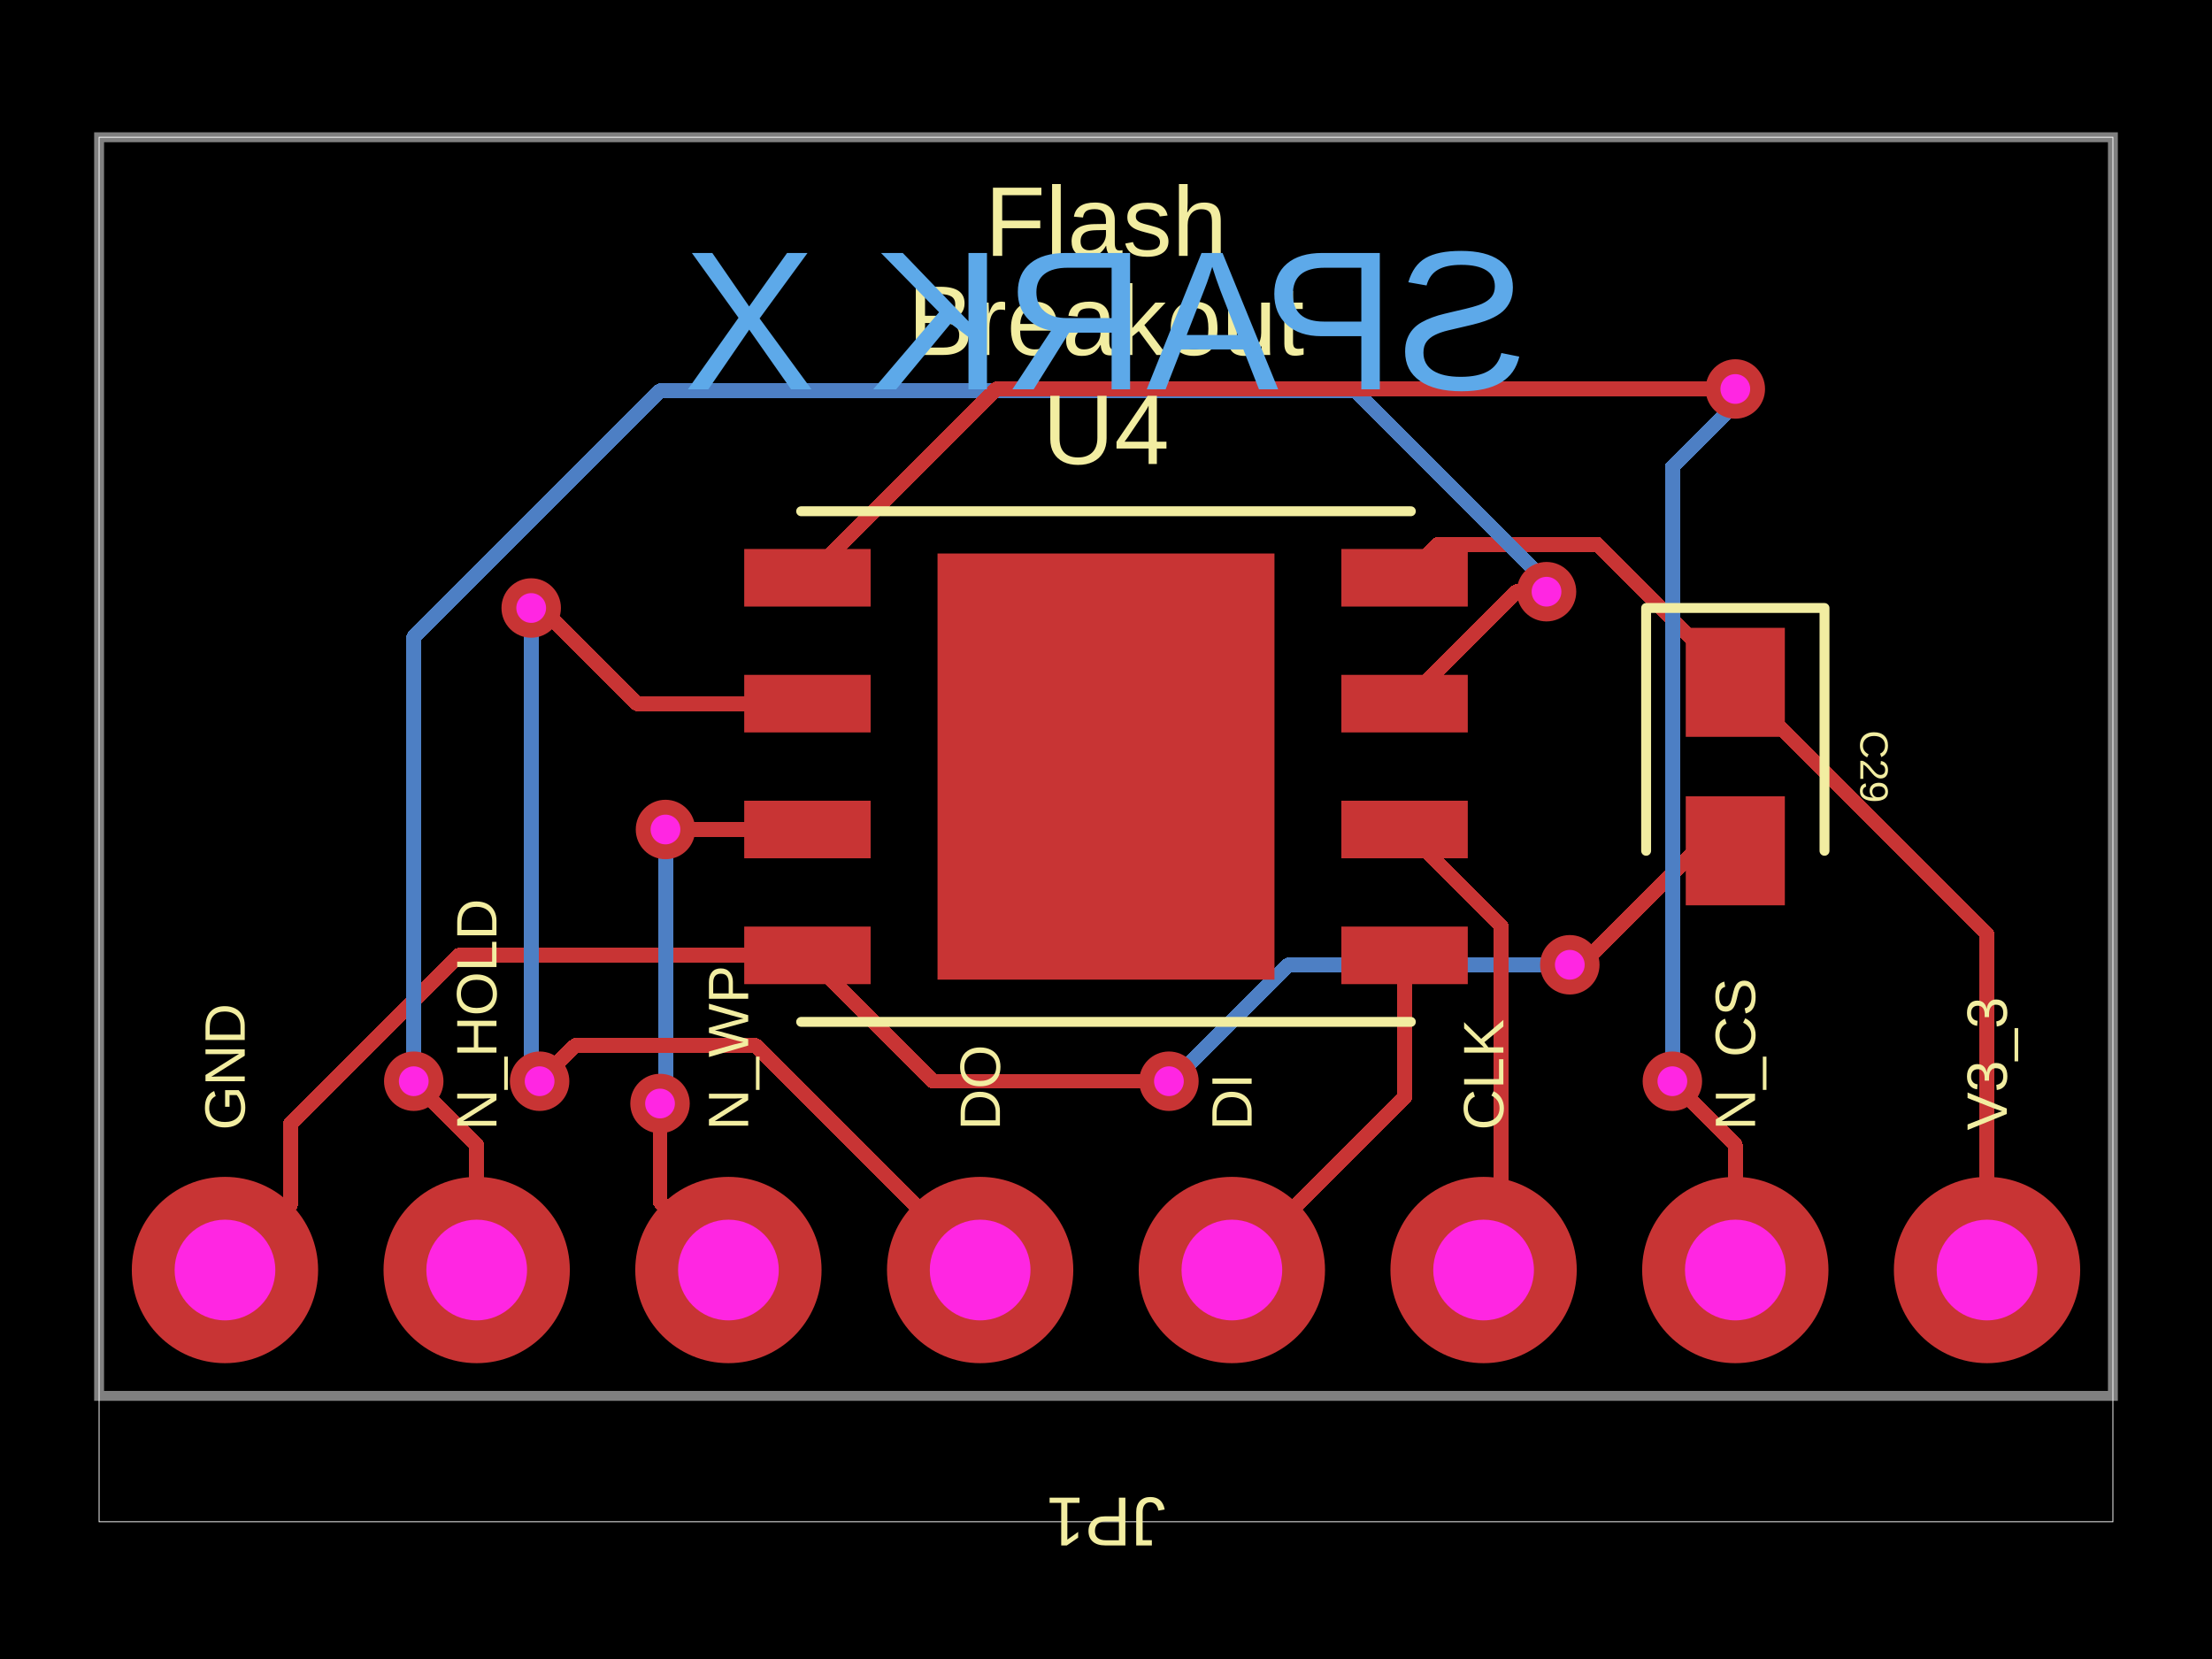
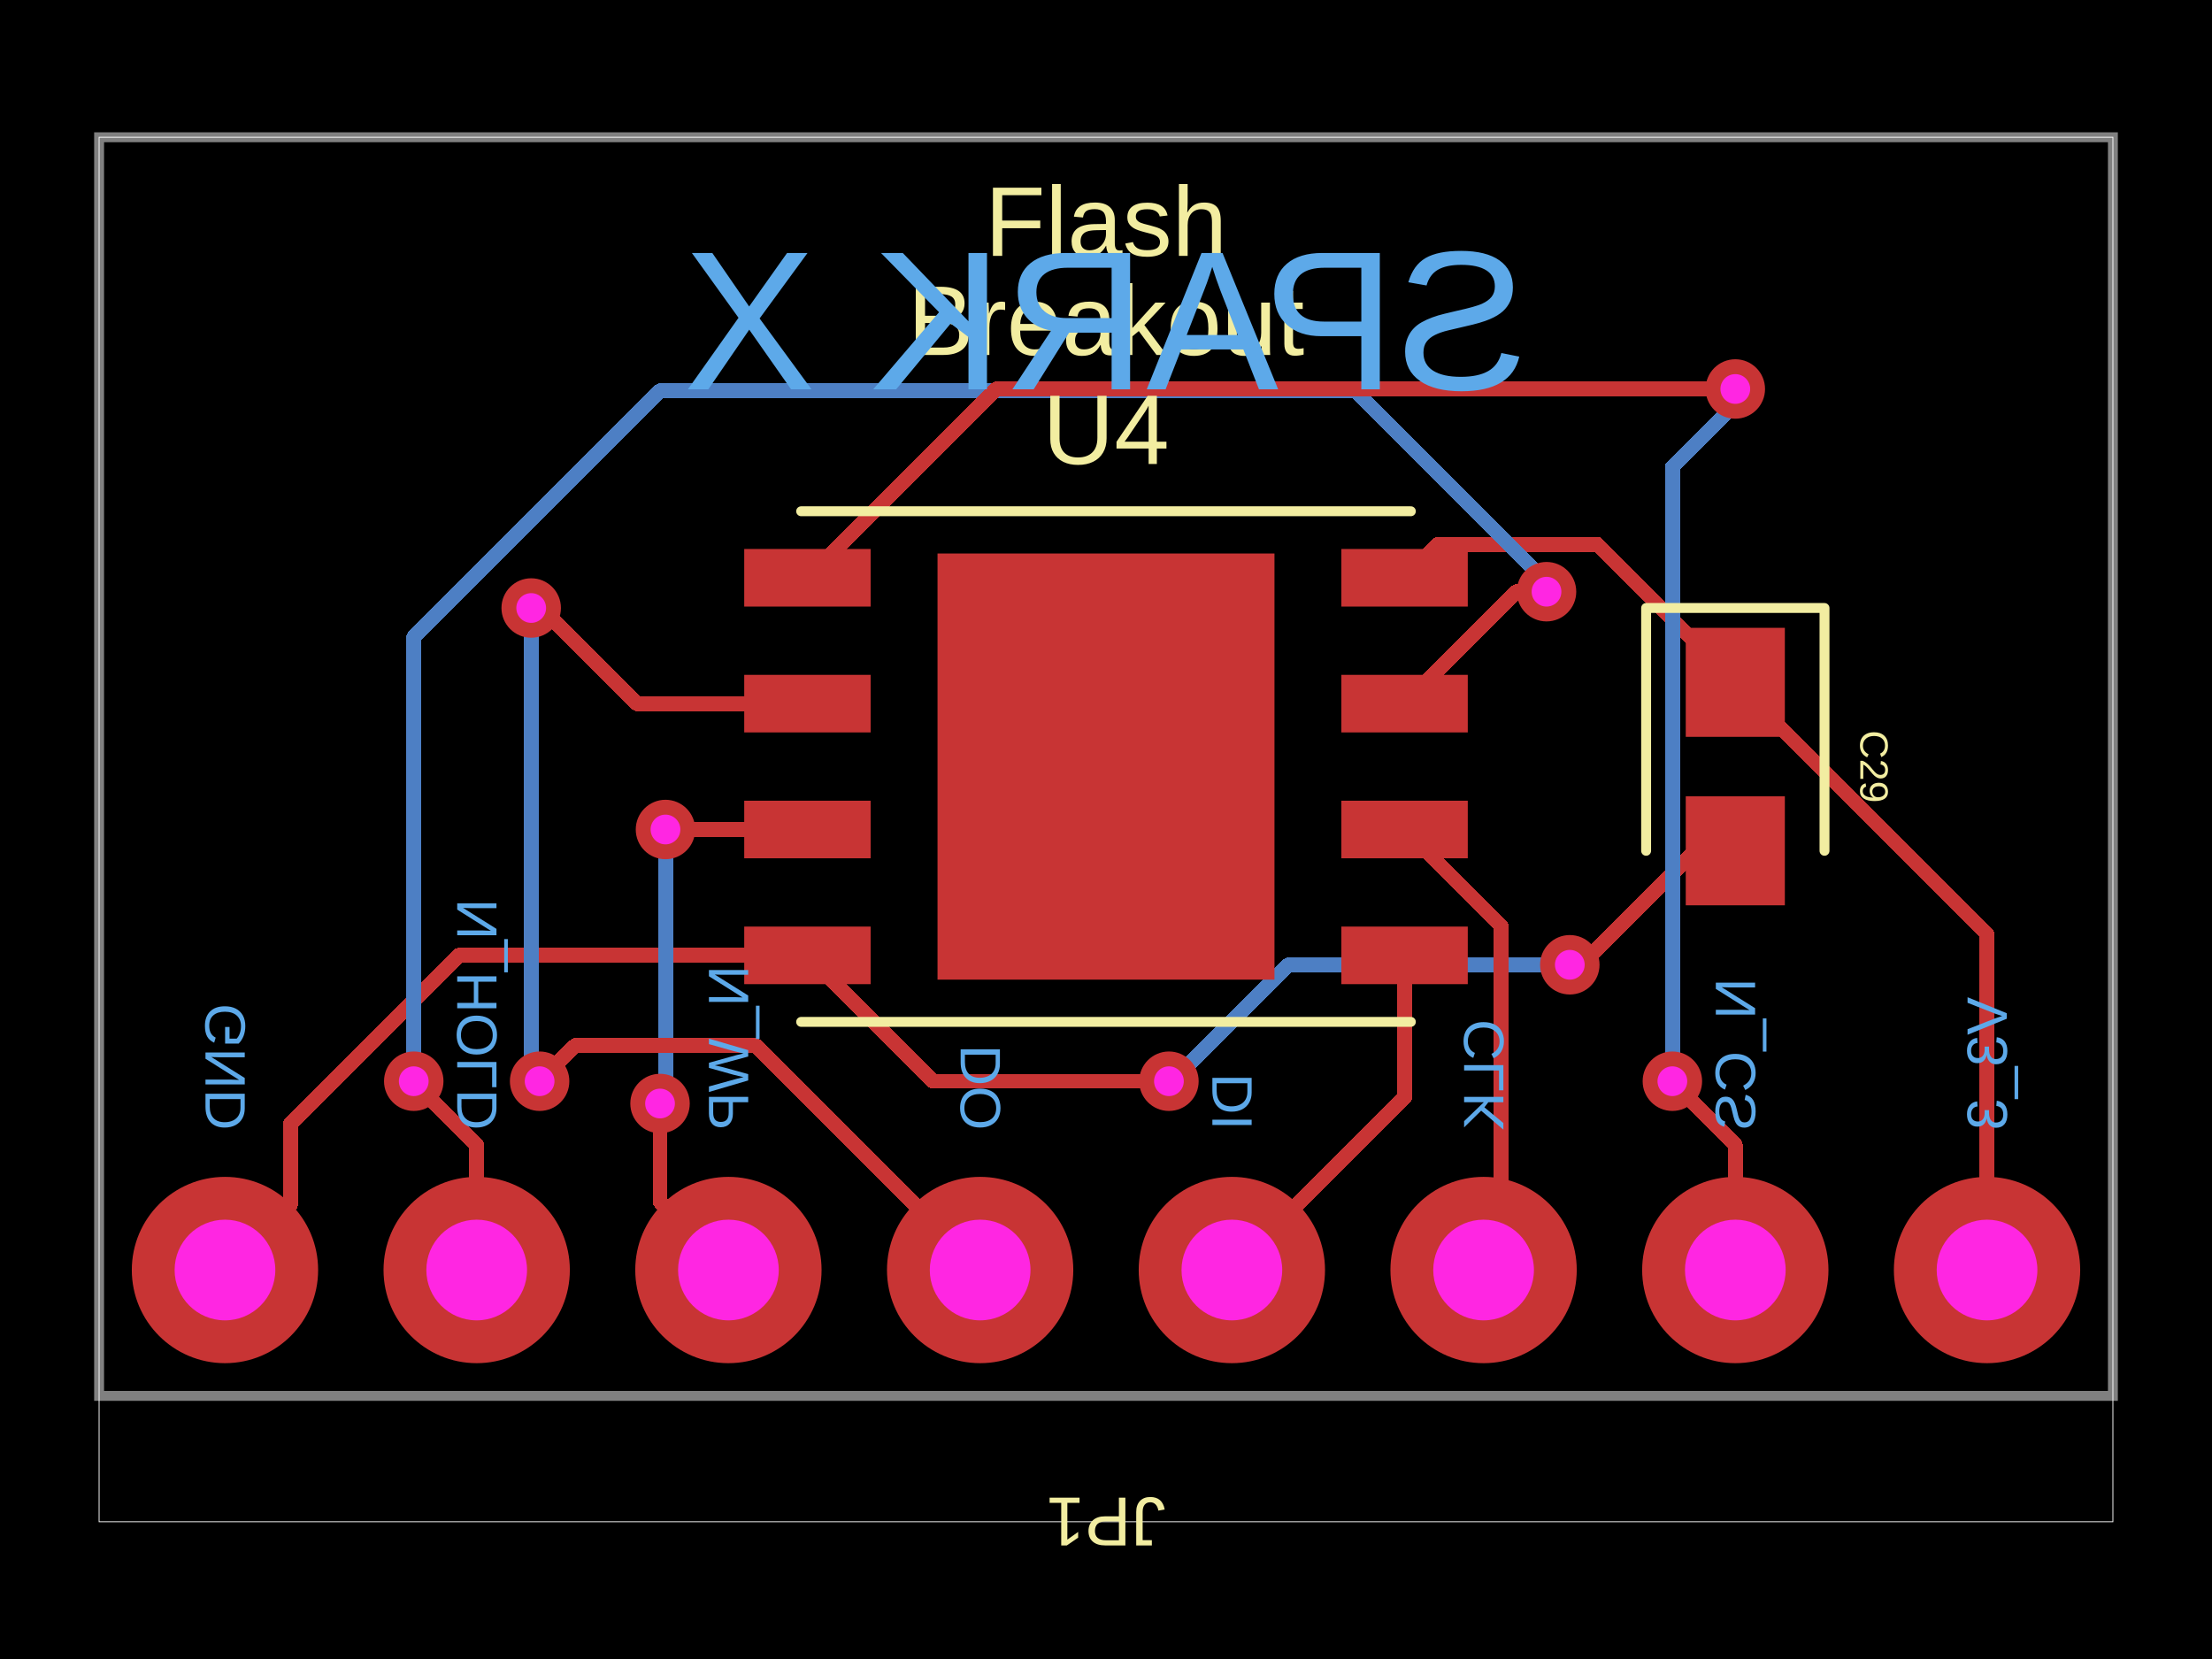
<svg xmlns="http://www.w3.org/2000/svg" width="800" height="600" data-software-used-string="@tscircuit/core@0.0.608">
  <style />
  <rect class="boundary" x="0" y="0" fill="#000" width="800" height="600" />
  <rect class="pcb-boundary" fill="none" stroke="#fff" stroke-width="0.3" x="35.842" y="49.642" width="728.315" height="500.717" />
  <path class="pcb-board" d="M 35.842 504.839 L 764.158 504.839 L 764.158 49.642 L 35.842 49.642 Z" fill="none" stroke="rgba(255, 255, 255, 0.5)" stroke-width="3.584" />
  <path class="pcb-trace" stroke="rgb(200, 52, 52)" fill="none" d="M 292.018 345.52 L 165.953 345.52" stroke-width="5.376" stroke-linecap="round" stroke-linejoin="round" shape-rendering="crispEdges" data-layer="top" />
  <path class="pcb-trace" stroke="rgb(200, 52, 52)" fill="none" d="M 165.953 345.52 L 105.049 406.424" stroke-width="5.376" stroke-linecap="round" stroke-linejoin="round" shape-rendering="crispEdges" data-layer="top" />
  <path class="pcb-trace" stroke="rgb(200, 52, 52)" fill="none" d="M 105.049 406.424 L 105.049 435.632" stroke-width="5.376" stroke-linecap="round" stroke-linejoin="round" shape-rendering="crispEdges" data-layer="top" />
  <path class="pcb-trace" stroke="rgb(200, 52, 52)" fill="none" d="M 105.049 435.632 L 81.362 459.319" stroke-width="5.376" stroke-linecap="round" stroke-linejoin="round" shape-rendering="crispEdges" data-layer="top" />
  <path class="pcb-trace" stroke="rgb(77, 127, 196)" fill="none" d="M 567.742 348.925 L 567.742 348.925" stroke-width="5.376" stroke-linecap="round" stroke-linejoin="round" shape-rendering="crispEdges" data-layer="bottom" />
  <path class="pcb-trace" stroke="rgb(77, 127, 196)" fill="none" d="M 567.742 348.925 L 466.051 348.925" stroke-width="5.376" stroke-linecap="round" stroke-linejoin="round" shape-rendering="crispEdges" data-layer="bottom" />
  <path class="pcb-trace" stroke="rgb(77, 127, 196)" fill="none" d="M 466.051 348.925 L 423.936 391.039" stroke-width="5.376" stroke-linecap="round" stroke-linejoin="round" shape-rendering="crispEdges" data-layer="bottom" />
  <path class="pcb-trace" stroke="rgb(77, 127, 196)" fill="none" d="M 423.936 391.039 L 422.76 391.039" stroke-width="5.376" stroke-linecap="round" stroke-linejoin="round" shape-rendering="crispEdges" data-layer="bottom" />
  <path class="pcb-trace" stroke="rgb(77, 127, 196)" fill="none" d="M 422.76 391.039 L 422.76 391.039" stroke-width="5.376" stroke-linecap="round" stroke-linejoin="round" shape-rendering="crispEdges" data-layer="bottom" />
  <path class="pcb-trace" stroke="rgb(200, 52, 52)" fill="none" d="M 627.599 307.706 L 613.116 307.706" stroke-width="5.376" stroke-linecap="round" stroke-linejoin="round" shape-rendering="crispEdges" data-layer="top" />
  <path class="pcb-trace" stroke="rgb(200, 52, 52)" fill="none" d="M 613.116 307.706 L 572.556 348.266" stroke-width="5.376" stroke-linecap="round" stroke-linejoin="round" shape-rendering="crispEdges" data-layer="top" />
  <path class="pcb-trace" stroke="rgb(200, 52, 52)" fill="none" d="M 572.556 348.266 L 567.742 348.925" stroke-width="5.376" stroke-linecap="round" stroke-linejoin="round" shape-rendering="crispEdges" data-layer="top" />
  <path class="pcb-trace" stroke="rgb(200, 52, 52)" fill="none" d="M 567.742 348.925 L 567.742 348.925" stroke-width="5.376" stroke-linecap="round" stroke-linejoin="round" shape-rendering="crispEdges" data-layer="top" />
  <path class="pcb-trace" stroke="rgb(200, 52, 52)" fill="none" d="M 422.76 391.039 L 422.76 391.039" stroke-width="5.376" stroke-linecap="round" stroke-linejoin="round" shape-rendering="crispEdges" data-layer="top" />
  <path class="pcb-trace" stroke="rgb(200, 52, 52)" fill="none" d="M 422.76 391.039 L 337.538 391.039" stroke-width="5.376" stroke-linecap="round" stroke-linejoin="round" shape-rendering="crispEdges" data-layer="top" />
  <path class="pcb-trace" stroke="rgb(200, 52, 52)" fill="none" d="M 337.538 391.039 L 292.018 345.52" stroke-width="5.376" stroke-linecap="round" stroke-linejoin="round" shape-rendering="crispEdges" data-layer="top" />
  <path class="pcb-trace" stroke="rgb(200, 52, 52)" fill="none" d="M 627.599 246.774 L 577.678 196.853" stroke-width="5.376" stroke-linecap="round" stroke-linejoin="round" shape-rendering="crispEdges" data-layer="top" />
  <path class="pcb-trace" stroke="rgb(200, 52, 52)" fill="none" d="M 577.678 196.853 L 522.838 196.853" stroke-width="5.376" stroke-linecap="round" stroke-linejoin="round" shape-rendering="crispEdges" data-layer="top" />
  <path class="pcb-trace" stroke="rgb(200, 52, 52)" fill="none" d="M 522.838 196.853 L 520.089 196.853" stroke-width="5.376" stroke-linecap="round" stroke-linejoin="round" shape-rendering="crispEdges" data-layer="top" />
  <path class="pcb-trace" stroke="rgb(200, 52, 52)" fill="none" d="M 520.089 196.853 L 507.982 208.961" stroke-width="5.376" stroke-linecap="round" stroke-linejoin="round" shape-rendering="crispEdges" data-layer="top" />
  <path class="pcb-trace" stroke="rgb(200, 52, 52)" fill="none" d="M 718.638 459.319 L 718.638 337.814" stroke-width="5.376" stroke-linecap="round" stroke-linejoin="round" shape-rendering="crispEdges" data-layer="top" />
  <path class="pcb-trace" stroke="rgb(200, 52, 52)" fill="none" d="M 718.638 337.814 L 627.599 246.774" stroke-width="5.376" stroke-linecap="round" stroke-linejoin="round" shape-rendering="crispEdges" data-layer="top" />
  <path class="pcb-trace" stroke="rgb(77, 127, 196)" fill="none" d="M 149.642 391.039 L 149.642 391.039" stroke-width="5.376" stroke-linecap="round" stroke-linejoin="round" shape-rendering="crispEdges" data-layer="bottom" />
  <path class="pcb-trace" stroke="rgb(77, 127, 196)" fill="none" d="M 149.642 391.039 L 149.642 230.44" stroke-width="5.376" stroke-linecap="round" stroke-linejoin="round" shape-rendering="crispEdges" data-layer="bottom" />
  <path class="pcb-trace" stroke="rgb(77, 127, 196)" fill="none" d="M 149.642 230.44 L 238.812 141.269" stroke-width="5.376" stroke-linecap="round" stroke-linejoin="round" shape-rendering="crispEdges" data-layer="bottom" />
  <path class="pcb-trace" stroke="rgb(77, 127, 196)" fill="none" d="M 238.812 141.269 L 490.046 141.269" stroke-width="5.376" stroke-linecap="round" stroke-linejoin="round" shape-rendering="crispEdges" data-layer="bottom" />
  <path class="pcb-trace" stroke="rgb(77, 127, 196)" fill="none" d="M 490.046 141.269 L 559.319 210.542" stroke-width="5.376" stroke-linecap="round" stroke-linejoin="round" shape-rendering="crispEdges" data-layer="bottom" />
  <path class="pcb-trace" stroke="rgb(77, 127, 196)" fill="none" d="M 559.319 210.542 L 559.319 213.993" stroke-width="5.376" stroke-linecap="round" stroke-linejoin="round" shape-rendering="crispEdges" data-layer="bottom" />
  <path class="pcb-trace" stroke="rgb(77, 127, 196)" fill="none" d="M 559.319 213.993 L 559.319 213.993" stroke-width="5.376" stroke-linecap="round" stroke-linejoin="round" shape-rendering="crispEdges" data-layer="bottom" />
  <path class="pcb-trace" stroke="rgb(200, 52, 52)" fill="none" d="M 172.401 459.319 L 172.401 414.086" stroke-width="5.376" stroke-linecap="round" stroke-linejoin="round" shape-rendering="crispEdges" data-layer="top" />
  <path class="pcb-trace" stroke="rgb(200, 52, 52)" fill="none" d="M 172.401 414.086 L 153.699 395.384" stroke-width="5.376" stroke-linecap="round" stroke-linejoin="round" shape-rendering="crispEdges" data-layer="top" />
  <path class="pcb-trace" stroke="rgb(200, 52, 52)" fill="none" d="M 153.699 395.384 L 149.642 391.039" stroke-width="5.376" stroke-linecap="round" stroke-linejoin="round" shape-rendering="crispEdges" data-layer="top" />
  <path class="pcb-trace" stroke="rgb(200, 52, 52)" fill="none" d="M 149.642 391.039 L 149.642 391.039" stroke-width="5.376" stroke-linecap="round" stroke-linejoin="round" shape-rendering="crispEdges" data-layer="top" />
  <path class="pcb-trace" stroke="rgb(200, 52, 52)" fill="none" d="M 559.319 213.993 L 559.319 213.993" stroke-width="5.376" stroke-linecap="round" stroke-linejoin="round" shape-rendering="crispEdges" data-layer="top" />
  <path class="pcb-trace" stroke="rgb(200, 52, 52)" fill="none" d="M 559.319 213.993 L 548.469 213.993" stroke-width="5.376" stroke-linecap="round" stroke-linejoin="round" shape-rendering="crispEdges" data-layer="top" />
  <path class="pcb-trace" stroke="rgb(200, 52, 52)" fill="none" d="M 548.469 213.993 L 507.982 254.48" stroke-width="5.376" stroke-linecap="round" stroke-linejoin="round" shape-rendering="crispEdges" data-layer="top" />
  <path class="pcb-trace" stroke="rgb(77, 127, 196)" fill="none" d="M 240.681 300 L 240.681 300" stroke-width="5.376" stroke-linecap="round" stroke-linejoin="round" shape-rendering="crispEdges" data-layer="bottom" />
  <path class="pcb-trace" stroke="rgb(77, 127, 196)" fill="none" d="M 240.681 300 L 240.681 395.734" stroke-width="5.376" stroke-linecap="round" stroke-linejoin="round" shape-rendering="crispEdges" data-layer="bottom" />
  <path class="pcb-trace" stroke="rgb(77, 127, 196)" fill="none" d="M 240.681 395.734 L 238.71 397.705" stroke-width="5.376" stroke-linecap="round" stroke-linejoin="round" shape-rendering="crispEdges" data-layer="bottom" />
  <path class="pcb-trace" stroke="rgb(77, 127, 196)" fill="none" d="M 238.71 397.705 L 238.71 399.104" stroke-width="5.376" stroke-linecap="round" stroke-linejoin="round" shape-rendering="crispEdges" data-layer="bottom" />
  <path class="pcb-trace" stroke="rgb(77, 127, 196)" fill="none" d="M 238.71 399.104 L 238.71 399.104" stroke-width="5.376" stroke-linecap="round" stroke-linejoin="round" shape-rendering="crispEdges" data-layer="bottom" />
  <path class="pcb-trace" stroke="rgb(200, 52, 52)" fill="none" d="M 292.018 300 L 249.842 300" stroke-width="5.376" stroke-linecap="round" stroke-linejoin="round" shape-rendering="crispEdges" data-layer="top" />
  <path class="pcb-trace" stroke="rgb(200, 52, 52)" fill="none" d="M 249.842 300 L 248.01 298.168" stroke-width="5.376" stroke-linecap="round" stroke-linejoin="round" shape-rendering="crispEdges" data-layer="top" />
  <path class="pcb-trace" stroke="rgb(200, 52, 52)" fill="none" d="M 248.01 298.168 L 240.681 300" stroke-width="5.376" stroke-linecap="round" stroke-linejoin="round" shape-rendering="crispEdges" data-layer="top" />
  <path class="pcb-trace" stroke="rgb(200, 52, 52)" fill="none" d="M 240.681 300 L 240.681 300" stroke-width="5.376" stroke-linecap="round" stroke-linejoin="round" shape-rendering="crispEdges" data-layer="top" />
  <path class="pcb-trace" stroke="rgb(200, 52, 52)" fill="none" d="M 238.71 399.104 L 238.71 399.104" stroke-width="5.376" stroke-linecap="round" stroke-linejoin="round" shape-rendering="crispEdges" data-layer="top" />
  <path class="pcb-trace" stroke="rgb(200, 52, 52)" fill="none" d="M 238.71 399.104 L 238.71 434.588" stroke-width="5.376" stroke-linecap="round" stroke-linejoin="round" shape-rendering="crispEdges" data-layer="top" />
  <path class="pcb-trace" stroke="rgb(200, 52, 52)" fill="none" d="M 238.71 434.588 L 263.441 459.319" stroke-width="5.376" stroke-linecap="round" stroke-linejoin="round" shape-rendering="crispEdges" data-layer="top" />
  <path class="pcb-trace" stroke="rgb(77, 127, 196)" fill="none" d="M 192.115 219.892 L 192.115 219.892" stroke-width="5.376" stroke-linecap="round" stroke-linejoin="round" shape-rendering="crispEdges" data-layer="bottom" />
  <path class="pcb-trace" stroke="rgb(77, 127, 196)" fill="none" d="M 192.115 219.892 L 192.115 385.788" stroke-width="5.376" stroke-linecap="round" stroke-linejoin="round" shape-rendering="crispEdges" data-layer="bottom" />
  <path class="pcb-trace" stroke="rgb(77, 127, 196)" fill="none" d="M 192.115 385.788 L 195.161 388.834" stroke-width="5.376" stroke-linecap="round" stroke-linejoin="round" shape-rendering="crispEdges" data-layer="bottom" />
  <path class="pcb-trace" stroke="rgb(77, 127, 196)" fill="none" d="M 195.161 388.834 L 195.161 391.039" stroke-width="5.376" stroke-linecap="round" stroke-linejoin="round" shape-rendering="crispEdges" data-layer="bottom" />
  <path class="pcb-trace" stroke="rgb(77, 127, 196)" fill="none" d="M 195.161 391.039 L 195.161 391.039" stroke-width="5.376" stroke-linecap="round" stroke-linejoin="round" shape-rendering="crispEdges" data-layer="bottom" />
  <path class="pcb-trace" stroke="rgb(200, 52, 52)" fill="none" d="M 292.018 254.48 L 230.389 254.48" stroke-width="5.376" stroke-linecap="round" stroke-linejoin="round" shape-rendering="crispEdges" data-layer="top" />
  <path class="pcb-trace" stroke="rgb(200, 52, 52)" fill="none" d="M 230.389 254.48 L 197.937 222.028" stroke-width="5.376" stroke-linecap="round" stroke-linejoin="round" shape-rendering="crispEdges" data-layer="top" />
  <path class="pcb-trace" stroke="rgb(200, 52, 52)" fill="none" d="M 197.937 222.028 L 192.115 219.892" stroke-width="5.376" stroke-linecap="round" stroke-linejoin="round" shape-rendering="crispEdges" data-layer="top" />
  <path class="pcb-trace" stroke="rgb(200, 52, 52)" fill="none" d="M 192.115 219.892 L 192.115 219.892" stroke-width="5.376" stroke-linecap="round" stroke-linejoin="round" shape-rendering="crispEdges" data-layer="top" />
  <path class="pcb-trace" stroke="rgb(200, 52, 52)" fill="none" d="M 195.161 391.039 L 195.161 391.039" stroke-width="5.376" stroke-linecap="round" stroke-linejoin="round" shape-rendering="crispEdges" data-layer="top" />
  <path class="pcb-trace" stroke="rgb(200, 52, 52)" fill="none" d="M 195.161 391.039 L 208.116 378.085" stroke-width="5.376" stroke-linecap="round" stroke-linejoin="round" shape-rendering="crispEdges" data-layer="top" />
  <path class="pcb-trace" stroke="rgb(200, 52, 52)" fill="none" d="M 208.116 378.085 L 270.349 378.085" stroke-width="5.376" stroke-linecap="round" stroke-linejoin="round" shape-rendering="crispEdges" data-layer="top" />
  <path class="pcb-trace" stroke="rgb(200, 52, 52)" fill="none" d="M 270.349 378.085 L 273.246 378.085" stroke-width="5.376" stroke-linecap="round" stroke-linejoin="round" shape-rendering="crispEdges" data-layer="top" />
  <path class="pcb-trace" stroke="rgb(200, 52, 52)" fill="none" d="M 273.246 378.085 L 354.48 459.319" stroke-width="5.376" stroke-linecap="round" stroke-linejoin="round" shape-rendering="crispEdges" data-layer="top" />
  <path class="pcb-trace" stroke="rgb(200, 52, 52)" fill="none" d="M 507.982 345.52 L 507.982 396.857" stroke-width="5.376" stroke-linecap="round" stroke-linejoin="round" shape-rendering="crispEdges" data-layer="top" />
  <path class="pcb-trace" stroke="rgb(200, 52, 52)" fill="none" d="M 507.982 396.857 L 445.52 459.319" stroke-width="5.376" stroke-linecap="round" stroke-linejoin="round" shape-rendering="crispEdges" data-layer="top" />
  <path class="pcb-trace" stroke="rgb(200, 52, 52)" fill="none" d="M 507.982 300 L 542.891 334.909" stroke-width="5.376" stroke-linecap="round" stroke-linejoin="round" shape-rendering="crispEdges" data-layer="top" />
  <path class="pcb-trace" stroke="rgb(200, 52, 52)" fill="none" d="M 542.891 334.909 L 542.891 452.987" stroke-width="5.376" stroke-linecap="round" stroke-linejoin="round" shape-rendering="crispEdges" data-layer="top" />
  <path class="pcb-trace" stroke="rgb(200, 52, 52)" fill="none" d="M 542.891 452.987 L 542.891 452.987" stroke-width="5.376" stroke-linecap="round" stroke-linejoin="round" shape-rendering="crispEdges" data-layer="top" />
  <path class="pcb-trace" stroke="rgb(200, 52, 52)" fill="none" d="M 542.891 452.987 L 536.559 459.319" stroke-width="5.376" stroke-linecap="round" stroke-linejoin="round" shape-rendering="crispEdges" data-layer="top" />
  <path class="pcb-trace" stroke="rgb(77, 127, 196)" fill="none" d="M 604.839 391.039 L 604.839 391.039" stroke-width="5.376" stroke-linecap="round" stroke-linejoin="round" shape-rendering="crispEdges" data-layer="bottom" />
  <path class="pcb-trace" stroke="rgb(77, 127, 196)" fill="none" d="M 604.839 391.039 L 604.839 168.908" stroke-width="5.376" stroke-linecap="round" stroke-linejoin="round" shape-rendering="crispEdges" data-layer="bottom" />
  <path class="pcb-trace" stroke="rgb(77, 127, 196)" fill="none" d="M 604.839 168.908 L 625.157 148.59" stroke-width="5.376" stroke-linecap="round" stroke-linejoin="round" shape-rendering="crispEdges" data-layer="bottom" />
  <path class="pcb-trace" stroke="rgb(77, 127, 196)" fill="none" d="M 625.157 148.59 L 627.599 140.681" stroke-width="5.376" stroke-linecap="round" stroke-linejoin="round" shape-rendering="crispEdges" data-layer="bottom" />
  <path class="pcb-trace" stroke="rgb(77, 127, 196)" fill="none" d="M 627.599 140.681 L 627.599 140.681" stroke-width="5.376" stroke-linecap="round" stroke-linejoin="round" shape-rendering="crispEdges" data-layer="bottom" />
  <path class="pcb-trace" stroke="rgb(200, 52, 52)" fill="none" d="M 627.599 459.319 L 627.599 414.086" stroke-width="5.376" stroke-linecap="round" stroke-linejoin="round" shape-rendering="crispEdges" data-layer="top" />
  <path class="pcb-trace" stroke="rgb(200, 52, 52)" fill="none" d="M 627.599 414.086 L 608.896 395.384" stroke-width="5.376" stroke-linecap="round" stroke-linejoin="round" shape-rendering="crispEdges" data-layer="top" />
  <path class="pcb-trace" stroke="rgb(200, 52, 52)" fill="none" d="M 608.896 395.384 L 604.839 391.039" stroke-width="5.376" stroke-linecap="round" stroke-linejoin="round" shape-rendering="crispEdges" data-layer="top" />
  <path class="pcb-trace" stroke="rgb(200, 52, 52)" fill="none" d="M 604.839 391.039 L 604.839 391.039" stroke-width="5.376" stroke-linecap="round" stroke-linejoin="round" shape-rendering="crispEdges" data-layer="top" />
  <path class="pcb-trace" stroke="rgb(200, 52, 52)" fill="none" d="M 627.599 140.681 L 627.599 140.681" stroke-width="5.376" stroke-linecap="round" stroke-linejoin="round" shape-rendering="crispEdges" data-layer="top" />
  <path class="pcb-trace" stroke="rgb(200, 52, 52)" fill="none" d="M 627.599 140.681 L 360.298 140.681" stroke-width="5.376" stroke-linecap="round" stroke-linejoin="round" shape-rendering="crispEdges" data-layer="top" />
  <path class="pcb-trace" stroke="rgb(200, 52, 52)" fill="none" d="M 360.298 140.681 L 292.018 208.961" stroke-width="5.376" stroke-linecap="round" stroke-linejoin="round" shape-rendering="crispEdges" data-layer="top" />
  <rect class="pcb-pad" fill="rgb(200, 52, 52)" x="269.16" y="198.548" width="45.717" height="20.824" data-layer="top" />
  <rect class="pcb-pad" fill="rgb(200, 52, 52)" x="269.16" y="244.068" width="45.717" height="20.824" data-layer="top" />
  <rect class="pcb-pad" fill="rgb(200, 52, 52)" x="269.16" y="289.588" width="45.717" height="20.824" data-layer="top" />
  <rect class="pcb-pad" fill="rgb(200, 52, 52)" x="269.16" y="335.108" width="45.717" height="20.824" data-layer="top" />
  <rect class="pcb-pad" fill="rgb(200, 52, 52)" x="485.123" y="198.548" width="45.717" height="20.824" data-layer="top" />
  <rect class="pcb-pad" fill="rgb(200, 52, 52)" x="485.123" y="244.068" width="45.717" height="20.824" data-layer="top" />
  <rect class="pcb-pad" fill="rgb(200, 52, 52)" x="485.123" y="289.588" width="45.717" height="20.824" data-layer="top" />
  <rect class="pcb-pad" fill="rgb(200, 52, 52)" x="485.123" y="335.108" width="45.717" height="20.824" data-layer="top" />
  <rect class="pcb-pad" fill="rgb(200, 52, 52)" x="339.068" y="200.179" width="121.864" height="154.122" data-layer="top" />
  <rect class="pcb-pad" fill="rgb(200, 52, 52)" x="609.677" y="227.061" width="35.842" height="39.427" data-layer="top" />
  <rect class="pcb-pad" fill="rgb(200, 52, 52)" x="609.677" y="287.993" width="35.842" height="39.427" data-layer="top" />
  <g>
    <circle class="pcb-hole-outer" fill="rgb(200, 52, 52)" cx="567.742" cy="348.925" r="10.753" />
    <circle class="pcb-hole-inner" fill="#FF26E2" cx="567.742" cy="348.925" r="5.376" />
  </g>
  <g>
    <circle class="pcb-hole-outer" fill="rgb(200, 52, 52)" cx="422.76" cy="391.039" r="10.753" />
    <circle class="pcb-hole-inner" fill="#FF26E2" cx="422.76" cy="391.039" r="5.376" />
  </g>
  <g>
    <circle class="pcb-hole-outer" fill="rgb(200, 52, 52)" cx="149.642" cy="391.039" r="10.753" />
    <circle class="pcb-hole-inner" fill="#FF26E2" cx="149.642" cy="391.039" r="5.376" />
  </g>
  <g>
    <circle class="pcb-hole-outer" fill="rgb(200, 52, 52)" cx="559.319" cy="213.993" r="10.753" />
    <circle class="pcb-hole-inner" fill="#FF26E2" cx="559.319" cy="213.993" r="5.376" />
  </g>
  <g>
    <circle class="pcb-hole-outer" fill="rgb(200, 52, 52)" cx="240.681" cy="300" r="10.753" />
    <circle class="pcb-hole-inner" fill="#FF26E2" cx="240.681" cy="300" r="5.376" />
  </g>
  <g>
    <circle class="pcb-hole-outer" fill="rgb(200, 52, 52)" cx="238.71" cy="399.104" r="10.753" />
    <circle class="pcb-hole-inner" fill="#FF26E2" cx="238.71" cy="399.104" r="5.376" />
  </g>
  <g>
    <circle class="pcb-hole-outer" fill="rgb(200, 52, 52)" cx="192.115" cy="219.892" r="10.753" />
    <circle class="pcb-hole-inner" fill="#FF26E2" cx="192.115" cy="219.892" r="5.376" />
  </g>
  <g>
    <circle class="pcb-hole-outer" fill="rgb(200, 52, 52)" cx="195.161" cy="391.039" r="10.753" />
    <circle class="pcb-hole-inner" fill="#FF26E2" cx="195.161" cy="391.039" r="5.376" />
  </g>
  <g>
    <circle class="pcb-hole-outer" fill="rgb(200, 52, 52)" cx="604.839" cy="391.039" r="10.753" />
    <circle class="pcb-hole-inner" fill="#FF26E2" cx="604.839" cy="391.039" r="5.376" />
  </g>
  <g>
    <circle class="pcb-hole-outer" fill="rgb(200, 52, 52)" cx="627.599" cy="140.681" r="10.753" />
    <circle class="pcb-hole-inner" fill="#FF26E2" cx="627.599" cy="140.681" r="5.376" />
  </g>
  <path class="pcb-silkscreen pcb-silkscreen-top" d="M 289.742 184.903 L 510.258 184.903" fill="none" stroke="#f2eda1" stroke-width="3.584" stroke-linecap="round" stroke-linejoin="round" data-pcb-component-id="pcb_component_0" data-pcb-silkscreen-path-id="pcb_silkscreen_path_0" />
  <path class="pcb-silkscreen pcb-silkscreen-top" d="M 510.258 369.577 L 289.742 369.577" fill="none" stroke="#f2eda1" stroke-width="3.584" stroke-linecap="round" stroke-linejoin="round" data-pcb-component-id="pcb_component_0" data-pcb-silkscreen-path-id="pcb_silkscreen_path_1" />
  <path class="pcb-silkscreen pcb-silkscreen-top" d="M 659.857 307.706 L 659.857 219.892 L 595.341 219.892 L 595.341 307.706" fill="none" stroke="#f2eda1" stroke-width="3.584" stroke-linecap="round" stroke-linejoin="round" data-pcb-component-id="pcb_component_1" data-pcb-silkscreen-path-id="pcb_silkscreen_path_2" />
  <text x="0" y="0" dx="0" dy="0" fill="#f2eda1" font-family="Arial, sans-serif" font-size="35.842" text-anchor="middle" dominant-baseline="central" transform="matrix(1,0,0,1,400,155.3763)" class="pcb-silkscreen-text pcb-silkscreen-top" data-pcb-silkscreen-text-id="pcb_component_0" stroke="none">U4</text>
  <text x="0" y="0" dx="0" dy="0" fill="#f2eda1" font-family="Arial, sans-serif" font-size="14.337" text-anchor="middle" dominant-baseline="central" transform="matrix(6.123233995736766e-17,1,-1,6.123233995736766e-17,677.7778,277.2401)" class="pcb-silkscreen-text pcb-silkscreen-top" data-pcb-silkscreen-text-id="pcb_component_1" stroke="none">C29</text>
  <text x="0" y="0" dx="0" dy="0" fill="#f2eda1" font-family="Arial, sans-serif" font-size="35.842" text-anchor="middle" dominant-baseline="central" transform="matrix(1,0,0,1,400,80.10753)" class="pcb-silkscreen-text pcb-silkscreen-top" data-pcb-silkscreen-text-id="null" stroke="none">Flash</text>
  <text x="0" y="0" dx="0" dy="0" fill="#f2eda1" font-family="Arial, sans-serif" font-size="35.842" text-anchor="middle" dominant-baseline="central" transform="matrix(1,0,0,1,400,115.9498)" class="pcb-silkscreen-text pcb-silkscreen-top" data-pcb-silkscreen-text-id="null" stroke="none">Breakout</text>
  <text x="0" y="0" dx="0" dy="0" fill="#5da9e9" font-family="Arial, sans-serif" font-size="71.685" text-anchor="middle" dominant-baseline="central" transform="matrix(-1,0,0,1,400,115.9498)" class="pcb-silkscreen-text pcb-silkscreen-bottom" data-pcb-silkscreen-text-id="null" stroke="none">SPARK X</text>
-   <text x="0" y="0" dx="0" dy="0" fill="#f2eda1" font-family="Arial, sans-serif" font-size="20.645" text-anchor="start" dominant-baseline="central" transform="matrix(-1.8369701987210297e-16,-1,1,-1.8369701987210297e-16,718.638,408.7814)" class="pcb-silkscreen-text pcb-silkscreen-top" data-pcb-silkscreen-text-id="pcb_component_2" stroke="none">V3_3</text>
-   <text x="0" y="0" dx="0" dy="0" fill="#f2eda1" font-family="Arial, sans-serif" font-size="20.645" text-anchor="start" dominant-baseline="central" transform="matrix(-1.8369701987210297e-16,-1,1,-1.8369701987210297e-16,627.5986,408.7814)" class="pcb-silkscreen-text pcb-silkscreen-top" data-pcb-silkscreen-text-id="pcb_component_2" stroke="none">N_CS</text>
-   <text x="0" y="0" dx="0" dy="0" fill="#f2eda1" font-family="Arial, sans-serif" font-size="20.645" text-anchor="start" dominant-baseline="central" transform="matrix(-1.8369701987210297e-16,-1,1,-1.8369701987210297e-16,536.5591,408.7814)" class="pcb-silkscreen-text pcb-silkscreen-top" data-pcb-silkscreen-text-id="pcb_component_2" stroke="none">CLK</text>
-   <text x="0" y="0" dx="0" dy="0" fill="#f2eda1" font-family="Arial, sans-serif" font-size="20.645" text-anchor="start" dominant-baseline="central" transform="matrix(-1.8369701987210297e-16,-1,1,-1.8369701987210297e-16,445.5197,408.7814)" class="pcb-silkscreen-text pcb-silkscreen-top" data-pcb-silkscreen-text-id="pcb_component_2" stroke="none">DI</text>
-   <text x="0" y="0" dx="0" dy="0" fill="#f2eda1" font-family="Arial, sans-serif" font-size="20.645" text-anchor="start" dominant-baseline="central" transform="matrix(-1.8369701987210297e-16,-1,1,-1.8369701987210297e-16,354.4803,408.7814)" class="pcb-silkscreen-text pcb-silkscreen-top" data-pcb-silkscreen-text-id="pcb_component_2" stroke="none">DO</text>
-   <text x="0" y="0" dx="0" dy="0" fill="#f2eda1" font-family="Arial, sans-serif" font-size="20.645" text-anchor="start" dominant-baseline="central" transform="matrix(-1.8369701987210297e-16,-1,1,-1.8369701987210297e-16,263.4409,408.7814)" class="pcb-silkscreen-text pcb-silkscreen-top" data-pcb-silkscreen-text-id="pcb_component_2" stroke="none">N_WP</text>
-   <text x="0" y="0" dx="0" dy="0" fill="#f2eda1" font-family="Arial, sans-serif" font-size="20.645" text-anchor="start" dominant-baseline="central" transform="matrix(-1.8369701987210297e-16,-1,1,-1.8369701987210297e-16,172.4014,408.7814)" class="pcb-silkscreen-text pcb-silkscreen-top" data-pcb-silkscreen-text-id="pcb_component_2" stroke="none">N_HOLD</text>
-   <text x="0" y="0" dx="0" dy="0" fill="#f2eda1" font-family="Arial, sans-serif" font-size="20.645" text-anchor="start" dominant-baseline="central" transform="matrix(-1.8369701987210297e-16,-1,1,-1.8369701987210297e-16,81.36201,408.7814)" class="pcb-silkscreen-text pcb-silkscreen-top" data-pcb-silkscreen-text-id="pcb_component_2" stroke="none">GND</text>
+   <text x="0" y="0" dx="0" dy="0" fill="#5da9e9" font-family="Arial, sans-serif" font-size="20.645" text-anchor="end" dominant-baseline="central" transform="matrix(1.8369701987210297e-16,1,1,-1.8369701987210297e-16,718.638,408.7814)" class="pcb-silkscreen-text pcb-silkscreen-bottom" data-pcb-silkscreen-text-id="pcb_component_2" stroke="none">V3_3</text>
+   <text x="0" y="0" dx="0" dy="0" fill="#5da9e9" font-family="Arial, sans-serif" font-size="20.645" text-anchor="end" dominant-baseline="central" transform="matrix(1.8369701987210297e-16,1,1,-1.8369701987210297e-16,627.5986,408.7814)" class="pcb-silkscreen-text pcb-silkscreen-bottom" data-pcb-silkscreen-text-id="pcb_component_2" stroke="none">N_CS</text>
+   <text x="0" y="0" dx="0" dy="0" fill="#5da9e9" font-family="Arial, sans-serif" font-size="20.645" text-anchor="end" dominant-baseline="central" transform="matrix(1.8369701987210297e-16,1,1,-1.8369701987210297e-16,536.5591,408.7814)" class="pcb-silkscreen-text pcb-silkscreen-bottom" data-pcb-silkscreen-text-id="pcb_component_2" stroke="none">CLK</text>
+   <text x="0" y="0" dx="0" dy="0" fill="#5da9e9" font-family="Arial, sans-serif" font-size="20.645" text-anchor="end" dominant-baseline="central" transform="matrix(1.8369701987210297e-16,1,1,-1.8369701987210297e-16,445.5197,408.7814)" class="pcb-silkscreen-text pcb-silkscreen-bottom" data-pcb-silkscreen-text-id="pcb_component_2" stroke="none">DI</text>
+   <text x="0" y="0" dx="0" dy="0" fill="#5da9e9" font-family="Arial, sans-serif" font-size="20.645" text-anchor="end" dominant-baseline="central" transform="matrix(1.8369701987210297e-16,1,1,-1.8369701987210297e-16,354.4803,408.7814)" class="pcb-silkscreen-text pcb-silkscreen-bottom" data-pcb-silkscreen-text-id="pcb_component_2" stroke="none">DO</text>
+   <text x="0" y="0" dx="0" dy="0" fill="#5da9e9" font-family="Arial, sans-serif" font-size="20.645" text-anchor="end" dominant-baseline="central" transform="matrix(1.8369701987210297e-16,1,1,-1.8369701987210297e-16,263.4409,408.7814)" class="pcb-silkscreen-text pcb-silkscreen-bottom" data-pcb-silkscreen-text-id="pcb_component_2" stroke="none">N_WP</text>
+   <text x="0" y="0" dx="0" dy="0" fill="#5da9e9" font-family="Arial, sans-serif" font-size="20.645" text-anchor="end" dominant-baseline="central" transform="matrix(1.8369701987210297e-16,1,1,-1.8369701987210297e-16,172.4014,408.7814)" class="pcb-silkscreen-text pcb-silkscreen-bottom" data-pcb-silkscreen-text-id="pcb_component_2" stroke="none">N_HOLD</text>
+   <text x="0" y="0" dx="0" dy="0" fill="#5da9e9" font-family="Arial, sans-serif" font-size="20.645" text-anchor="end" dominant-baseline="central" transform="matrix(1.8369701987210297e-16,1,1,-1.8369701987210297e-16,81.36201,408.7814)" class="pcb-silkscreen-text pcb-silkscreen-bottom" data-pcb-silkscreen-text-id="pcb_component_2" stroke="none">GND</text>
  <text x="0" y="0" dx="0" dy="0" fill="#f2eda1" font-family="Arial, sans-serif" font-size="25.09" text-anchor="middle" dominant-baseline="central" transform="matrix(-1,1.2246467991473532e-16,-1.2246467991473532e-16,-1,400,550.3584)" class="pcb-silkscreen-text pcb-silkscreen-top" data-pcb-silkscreen-text-id="pcb_component_2" stroke="none">JP1</text>
  <g>
    <circle class="pcb-hole-outer" fill="rgb(200, 52, 52)" cx="718.638" cy="459.319" r="33.692" />
    <circle class="pcb-hole-inner" fill="#FF26E2" cx="718.638" cy="459.319" r="18.208" />
  </g>
  <g>
    <circle class="pcb-hole-outer" fill="rgb(200, 52, 52)" cx="627.599" cy="459.319" r="33.692" />
    <circle class="pcb-hole-inner" fill="#FF26E2" cx="627.599" cy="459.319" r="18.208" />
  </g>
  <g>
    <circle class="pcb-hole-outer" fill="rgb(200, 52, 52)" cx="536.559" cy="459.319" r="33.692" />
    <circle class="pcb-hole-inner" fill="#FF26E2" cx="536.559" cy="459.319" r="18.208" />
  </g>
  <g>
    <circle class="pcb-hole-outer" fill="rgb(200, 52, 52)" cx="445.52" cy="459.319" r="33.692" />
    <circle class="pcb-hole-inner" fill="#FF26E2" cx="445.52" cy="459.319" r="18.208" />
  </g>
  <g>
    <circle class="pcb-hole-outer" fill="rgb(200, 52, 52)" cx="354.48" cy="459.319" r="33.692" />
    <circle class="pcb-hole-inner" fill="#FF26E2" cx="354.48" cy="459.319" r="18.208" />
  </g>
  <g>
    <circle class="pcb-hole-outer" fill="rgb(200, 52, 52)" cx="263.441" cy="459.319" r="33.692" />
    <circle class="pcb-hole-inner" fill="#FF26E2" cx="263.441" cy="459.319" r="18.208" />
  </g>
  <g>
    <circle class="pcb-hole-outer" fill="rgb(200, 52, 52)" cx="172.401" cy="459.319" r="33.692" />
    <circle class="pcb-hole-inner" fill="#FF26E2" cx="172.401" cy="459.319" r="18.208" />
  </g>
  <g>
    <circle class="pcb-hole-outer" fill="rgb(200, 52, 52)" cx="81.362" cy="459.319" r="33.692" />
    <circle class="pcb-hole-inner" fill="#FF26E2" cx="81.362" cy="459.319" r="18.208" />
  </g>
</svg>
